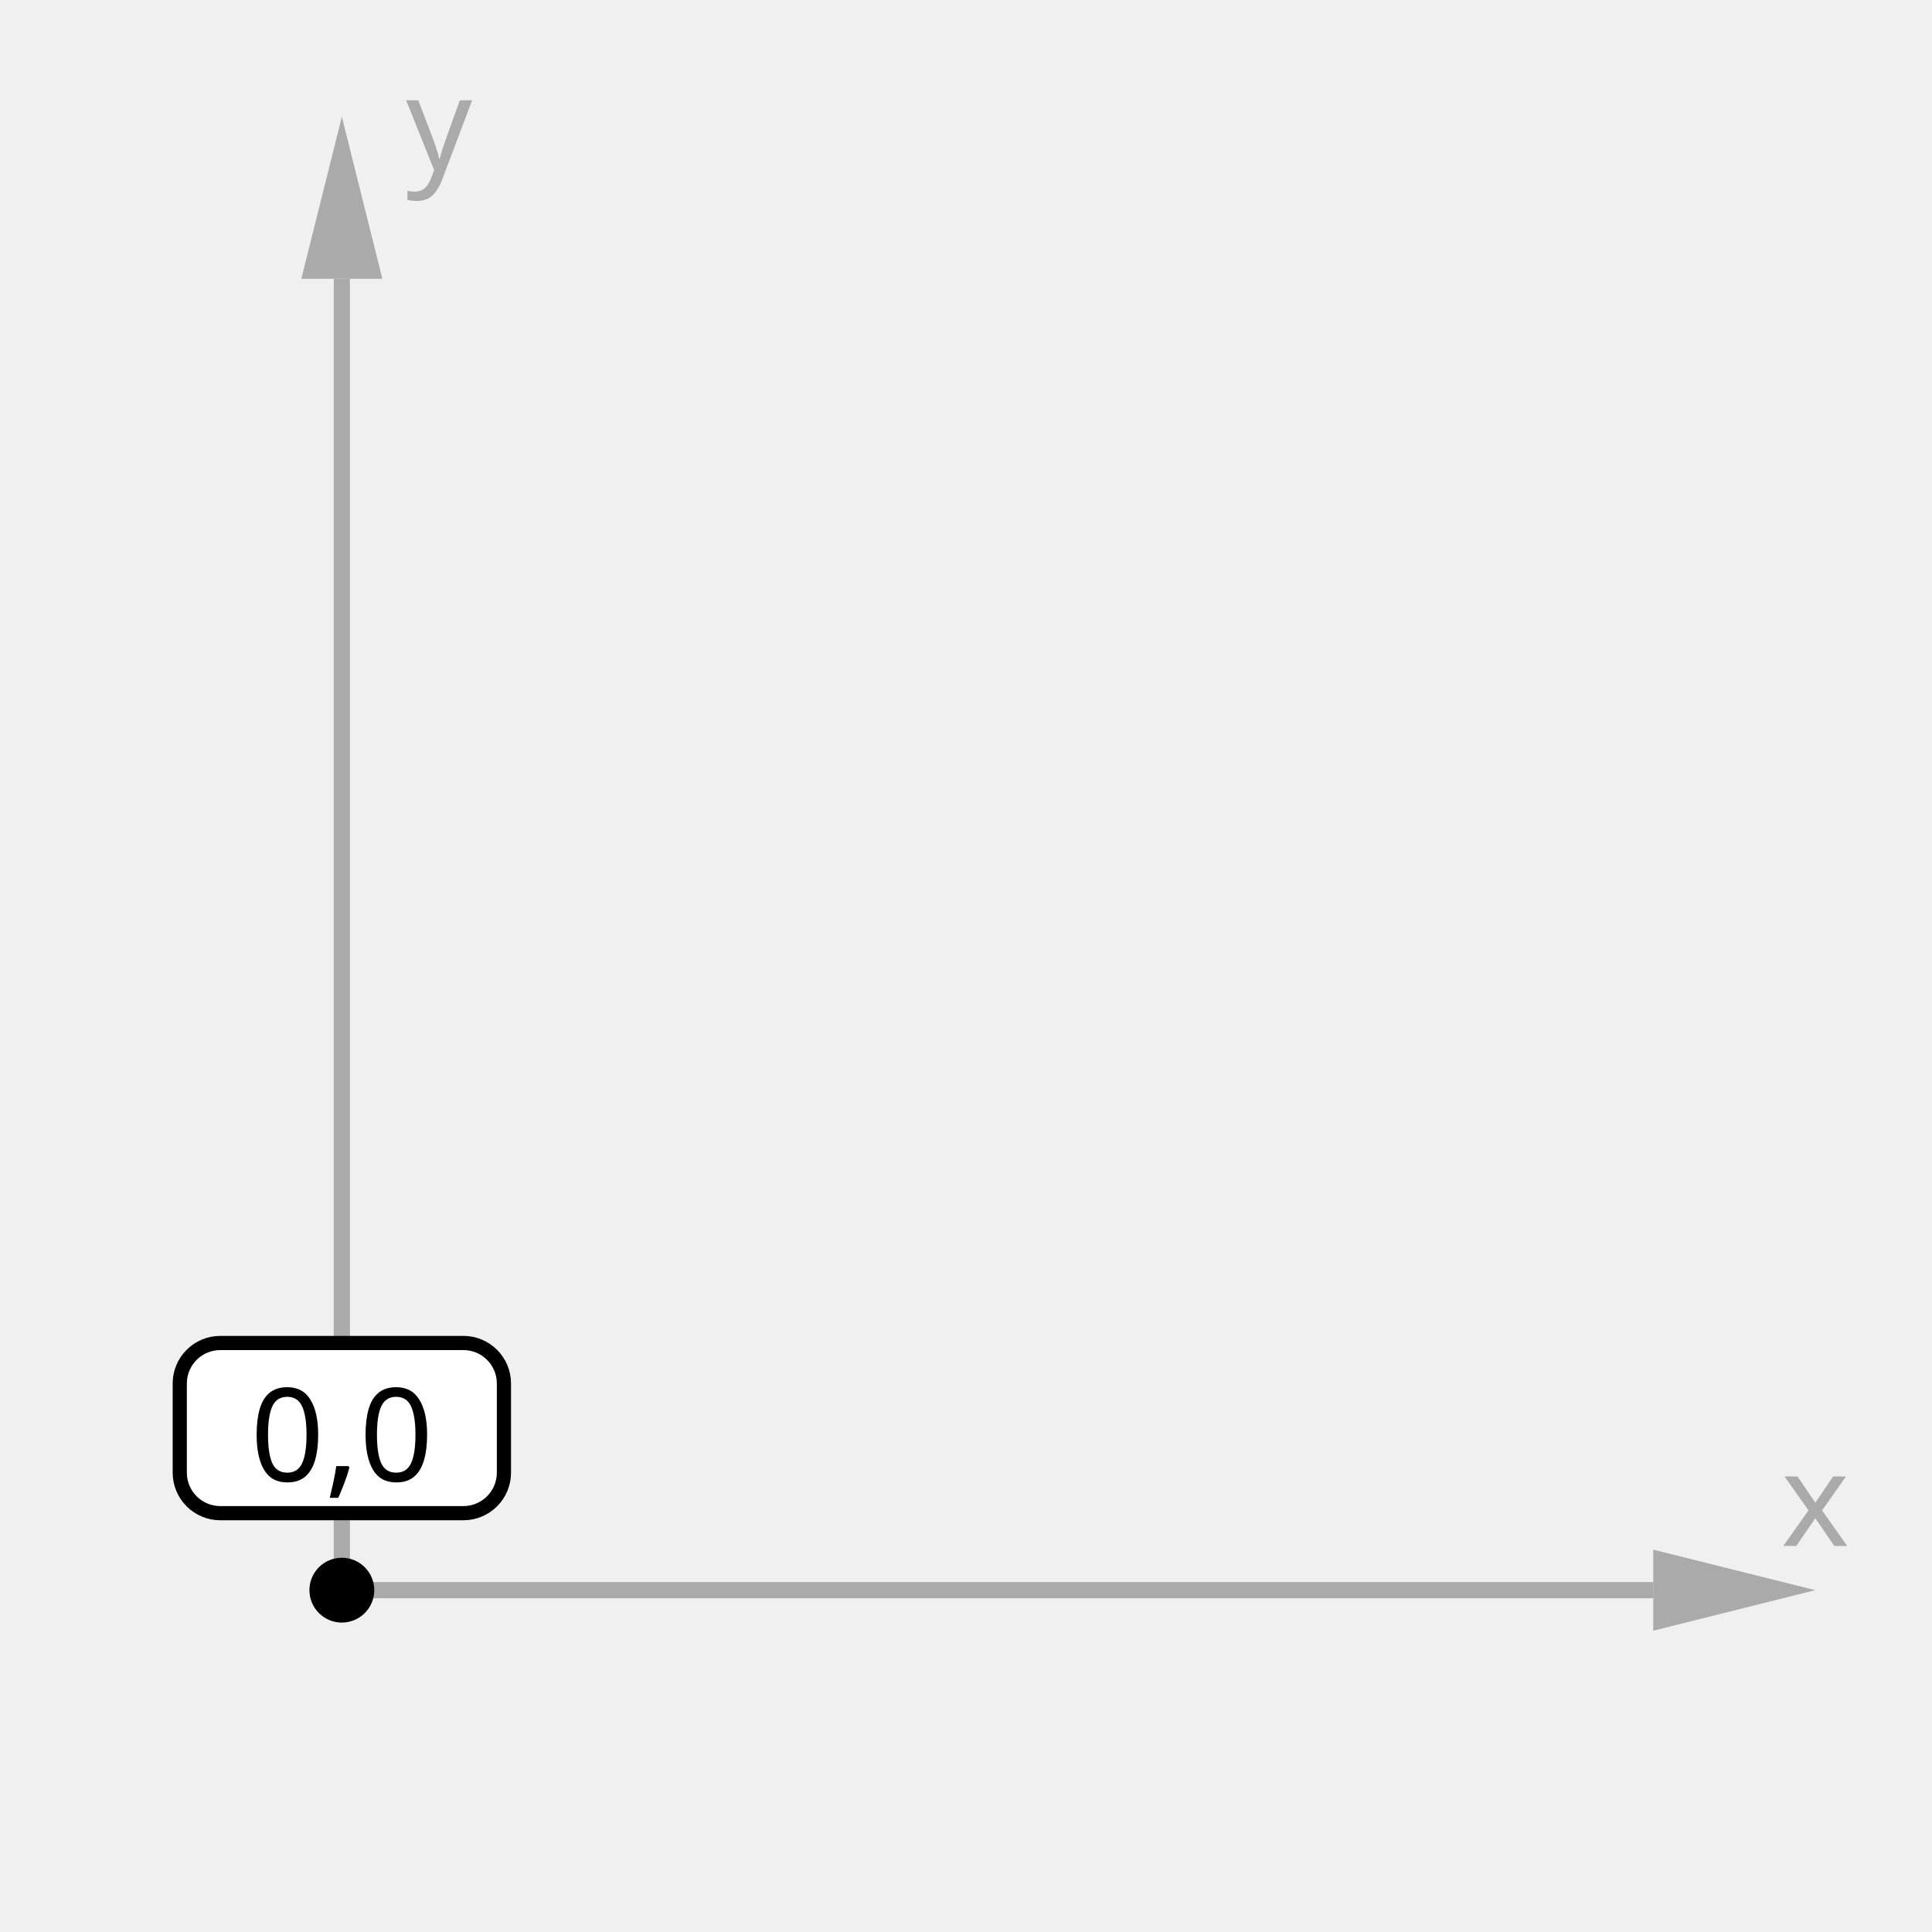
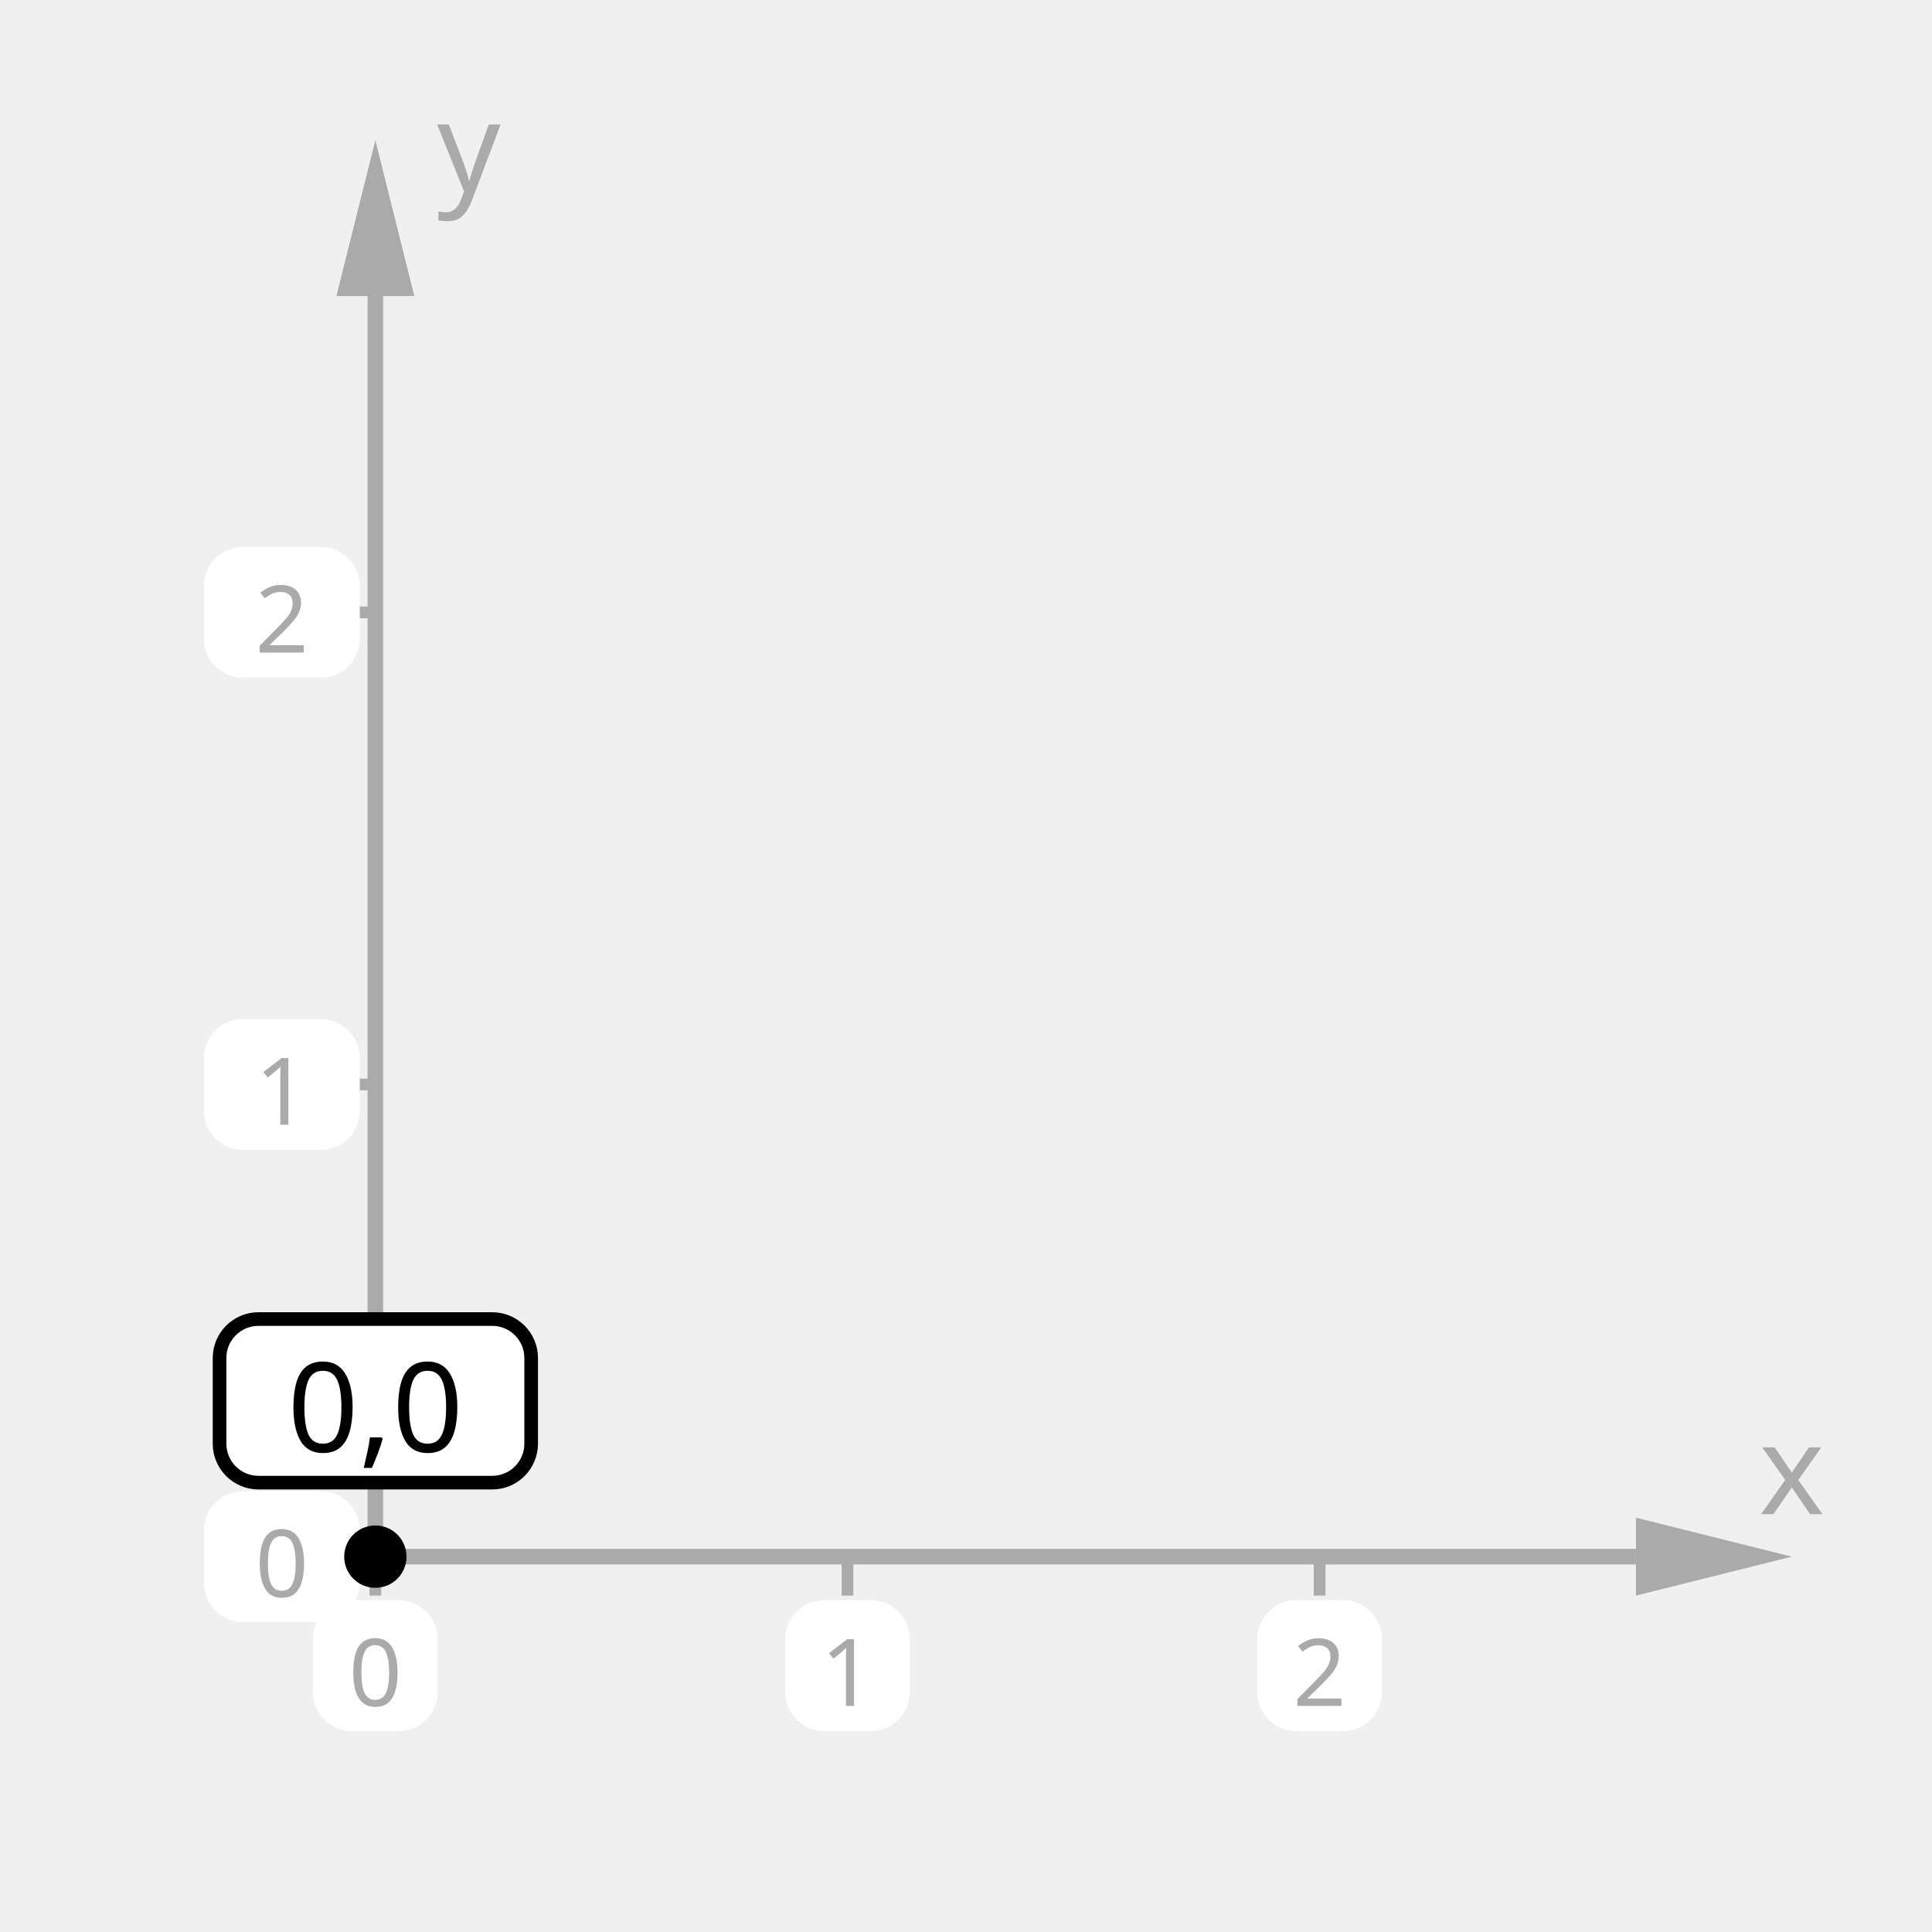
- <svg xmlns="http://www.w3.org/2000/svg" width="200" height="200" viewBox="-24 -14.4 238.4 238.4" style="background: rgb(255, 255, 255); border-radius: 8px;">
+ <svg xmlns="http://www.w3.org/2000/svg" width="200" height="200" viewBox="-30 -18 248 248" style="background: rgb(255, 255, 255); border-radius: 8px;">
  <defs>
    <pattern id="grid-1-#ccc-#fff-200-200-60.60606060606061-60.60606060606061" width="60.606" height="60.606" patternUnits="userSpaceOnUse" patternTransform="translate(18.18182, 18.18182)">
      <path d="M 0 0 L 0 60.606 60.606 60.606 60.606 0 0 0" fill="#fff" stroke="#ccc" stroke-width="0.5" />
    </pattern>
  </defs>
  <rect width="200" height="200" fill="url(#grid-1-#ccc-#fff-200-200-60.60606060606061-60.60606060606061)" style="     transform: scaleY(-1);     transform-origin: 0 100px;   " />
  <defs>
    <marker id="h-14" markerWidth="10" markerHeight="5" refY="2.5" orient="auto">
      <polygon points="0 0, 10 2.5, 0 5" fill="#aaa" />
    </marker>
  </defs>
  <line x1="18.182" y1="181.818" x2="180" y2="181.818" stroke="#aaa" stroke-width="2" marker-end="url(#h-14)" />
  <defs>
    <marker id="h-15" markerWidth="10" markerHeight="5" refY="2.5" orient="auto">
      <polygon points="0 0, 10 2.5, 0 5" fill="#aaa" />
    </marker>
  </defs>
  <line x1="18.182" y1="181.818" x2="18.182" y2="20" stroke="#aaa" stroke-width="2" marker-end="url(#h-15)" />
  <text x="200" y="170.818" width="20" fill="#aaa" style="dominant-baseline: middle; text-anchor: middle; font: normal 16px sans-serif">
      x
    </text>
  <text x="30.182" y="1" width="20" fill="#aaa" style="dominant-baseline: middle; text-anchor: middle; font: normal 16px sans-serif">
      y
    </text>
+   <line x1="18.182" y1="181.818" x2="18.182" y2="186.818" stroke="#aaa" stroke-width="1.5" stroke-dasharray="undefined" />
+   <rect x="10.182" y="187.418" width="16" height="16.8" fill="#fff" stroke="#aaa" stroke-width="0" rx="5" />
+   <text x="18.182" y="196.818" width="16" fill="#aaa" style="dominant-baseline: middle; text-anchor: middle; font: normal 12px sans-serif">
+       0
+     </text>
+   <line x1="78.788" y1="181.818" x2="78.788" y2="186.818" stroke="#aaa" stroke-width="1.5" stroke-dasharray="undefined" />
+   <rect x="70.788" y="187.418" width="16" height="16.8" fill="#fff" stroke="#aaa" stroke-width="0" rx="5" />
+   <text x="78.788" y="196.818" width="16" fill="#aaa" style="dominant-baseline: middle; text-anchor: middle; font: normal 12px sans-serif">
+       1
+     </text>
+   <line x1="139.394" y1="181.818" x2="139.394" y2="186.818" stroke="#aaa" stroke-width="1.5" stroke-dasharray="undefined" />
+   <rect x="131.394" y="187.418" width="16" height="16.8" fill="#fff" stroke="#aaa" stroke-width="0" rx="5" />
+   <text x="139.394" y="196.818" width="16" fill="#aaa" style="dominant-baseline: middle; text-anchor: middle; font: normal 12px sans-serif">
+       2
+     </text>
+   <line x1="18.182" y1="181.818" x2="13.182" y2="181.818" stroke="#aaa" stroke-width="1.5" stroke-dasharray="undefined" />
+   <rect x="-3.818" y="173.418" width="20" height="16.8" fill="#fff" stroke="#aaa" stroke-width="0" rx="5" />
+   <text x="6.182" y="182.818" width="20" fill="#aaa" style="dominant-baseline: middle; text-anchor: middle; font: normal 12px sans-serif">
+       0
+     </text>
+   <line x1="18.182" y1="121.212" x2="13.182" y2="121.212" stroke="#aaa" stroke-width="1.5" stroke-dasharray="undefined" />
+   <rect x="-3.818" y="112.812" width="20" height="16.8" fill="#fff" stroke="#aaa" stroke-width="0" rx="5" />
+   <text x="6.182" y="122.212" width="20" fill="#aaa" style="dominant-baseline: middle; text-anchor: middle; font: normal 12px sans-serif">
+       1
+     </text>
+   <line x1="18.182" y1="60.606" x2="13.182" y2="60.606" stroke="#aaa" stroke-width="1.5" stroke-dasharray="undefined" />
+   <rect x="-3.818" y="52.206" width="20" height="16.8" fill="#fff" stroke="#aaa" stroke-width="0" rx="5" />
+   <text x="6.182" y="61.606" width="20" fill="#aaa" style="dominant-baseline: middle; text-anchor: middle; font: normal 12px sans-serif">
+       2
+     </text>
  <circle cx="18.182" cy="181.818" r="4" fill="#000" />
  <rect x="-1.818" y="151.318" width="40" height="21" fill="#fff" stroke="#000" stroke-width="1.75" rx="5" />
  <text x="18.182" y="162.818" width="40" fill="#000" style="dominant-baseline: middle; text-anchor: middle; font: normal 16px sans-serif">
      0,0
    </text>
</svg>
